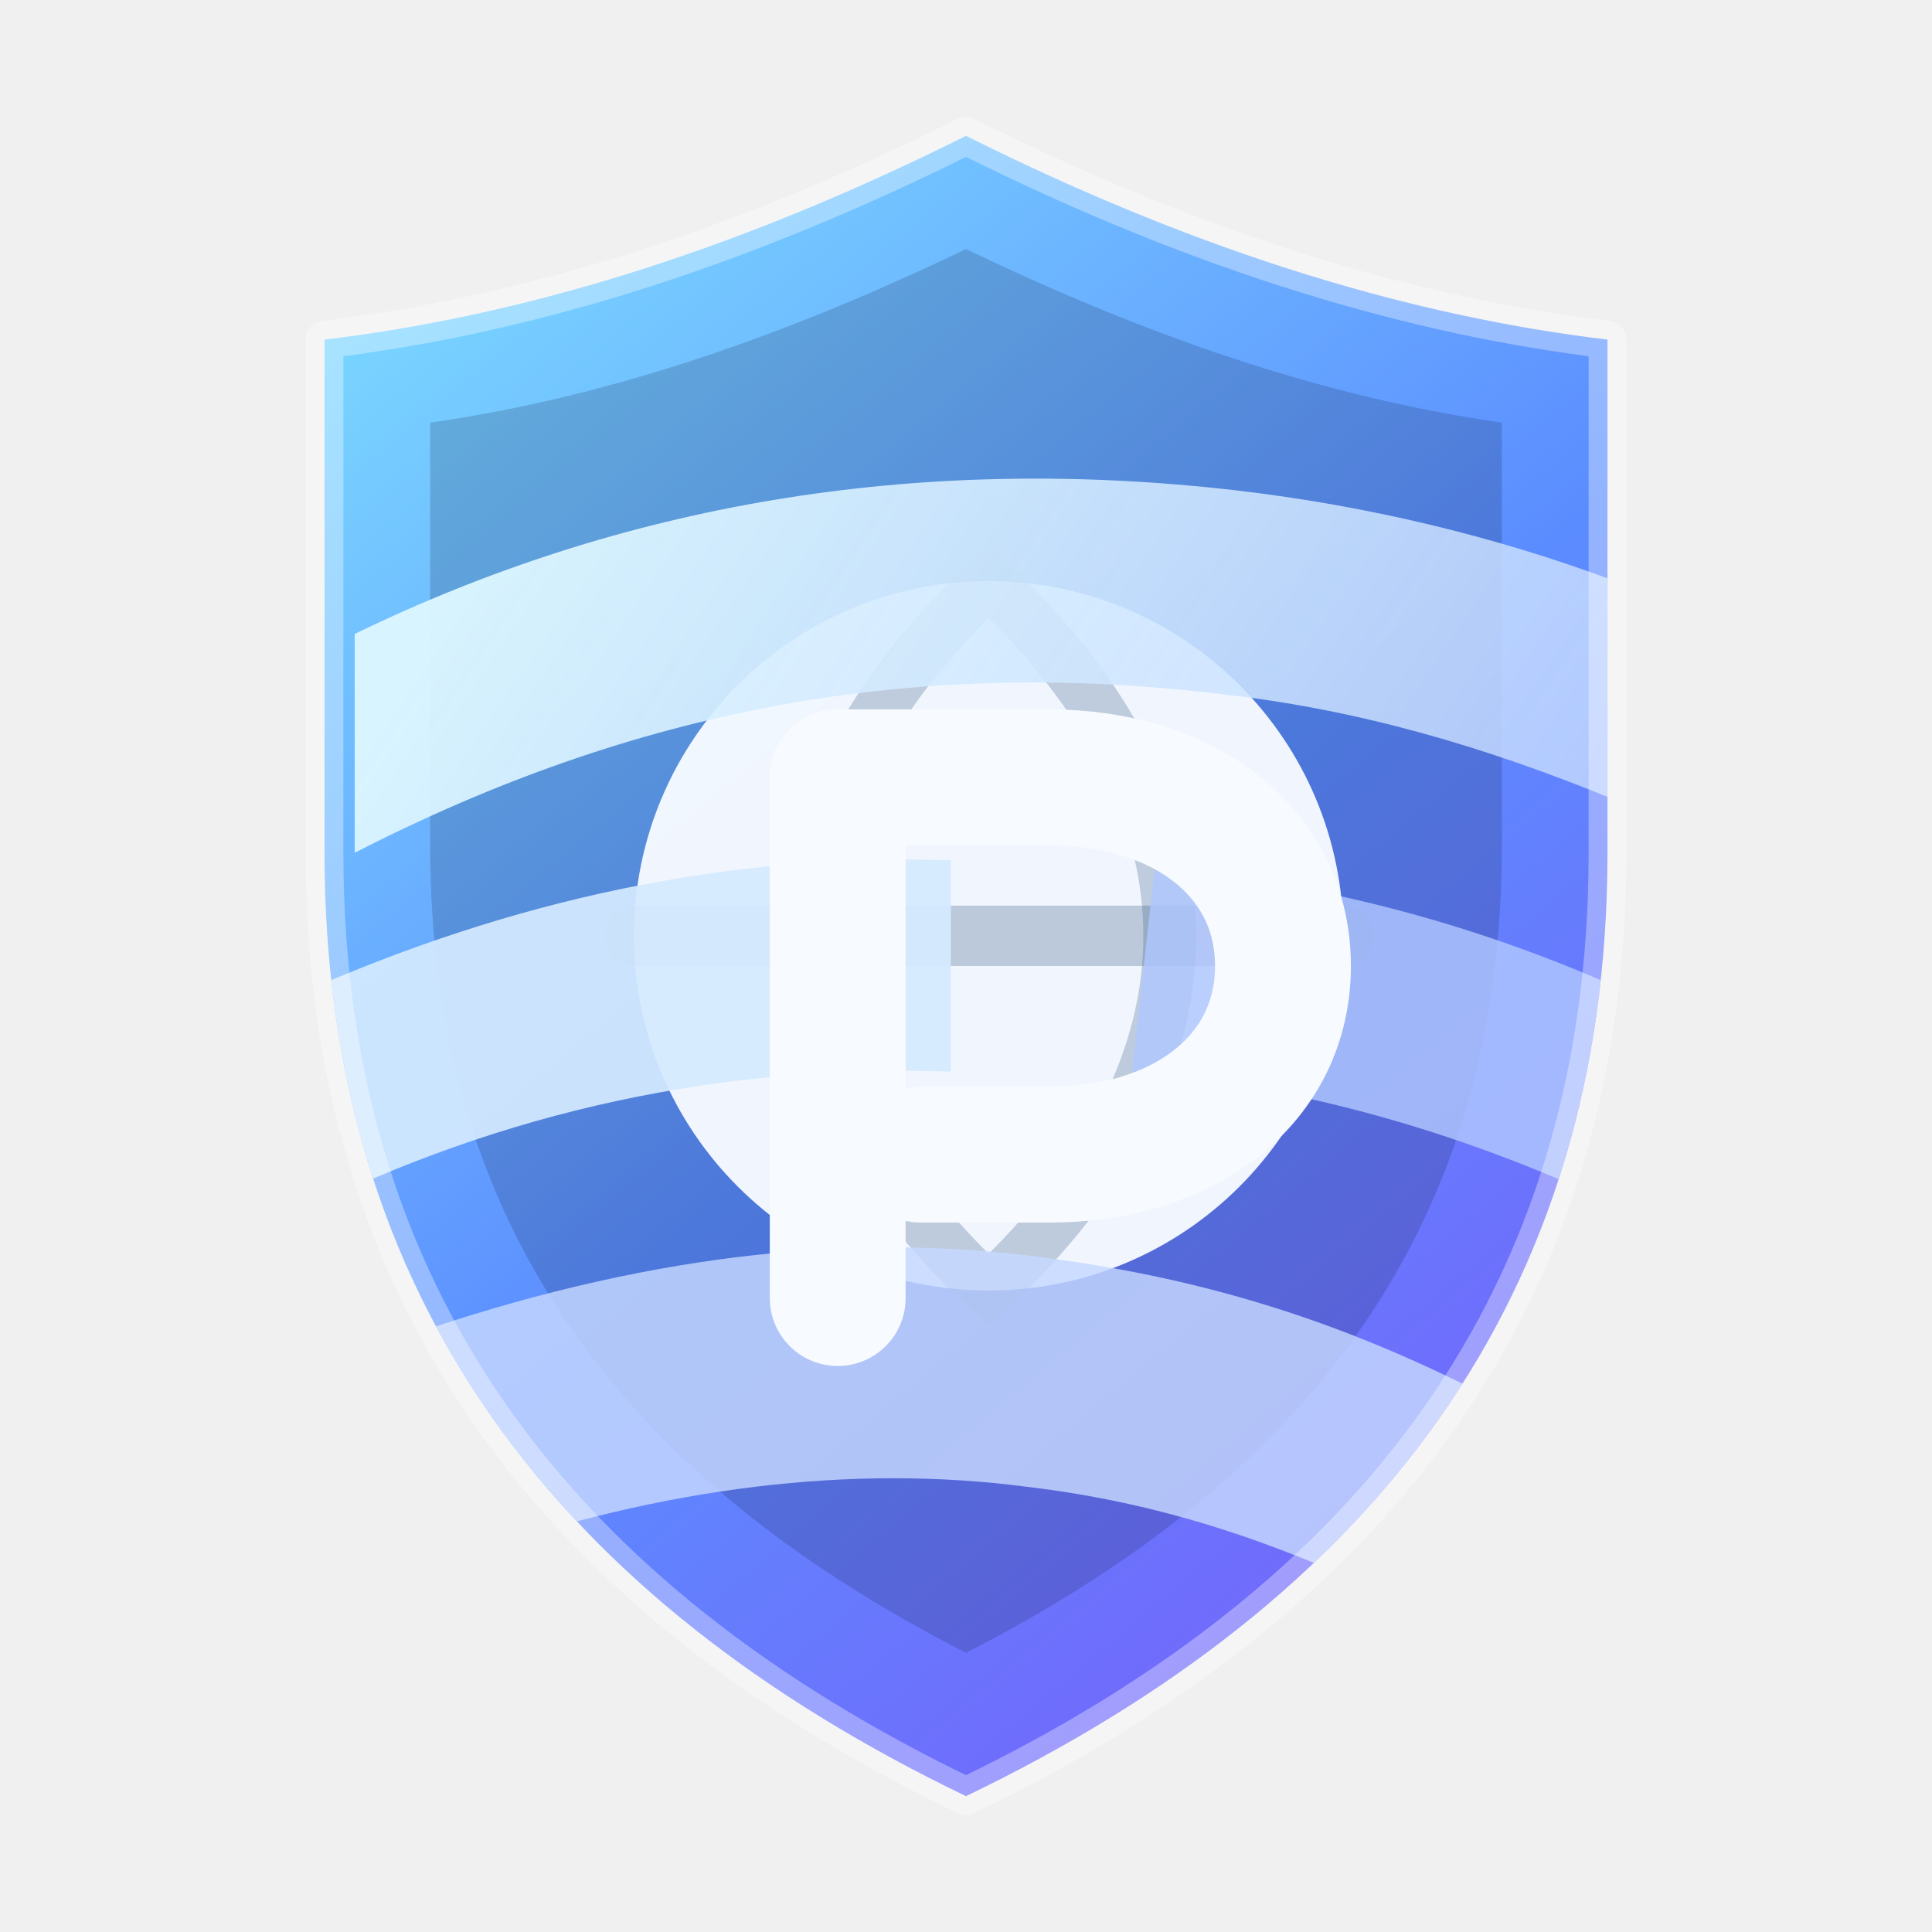
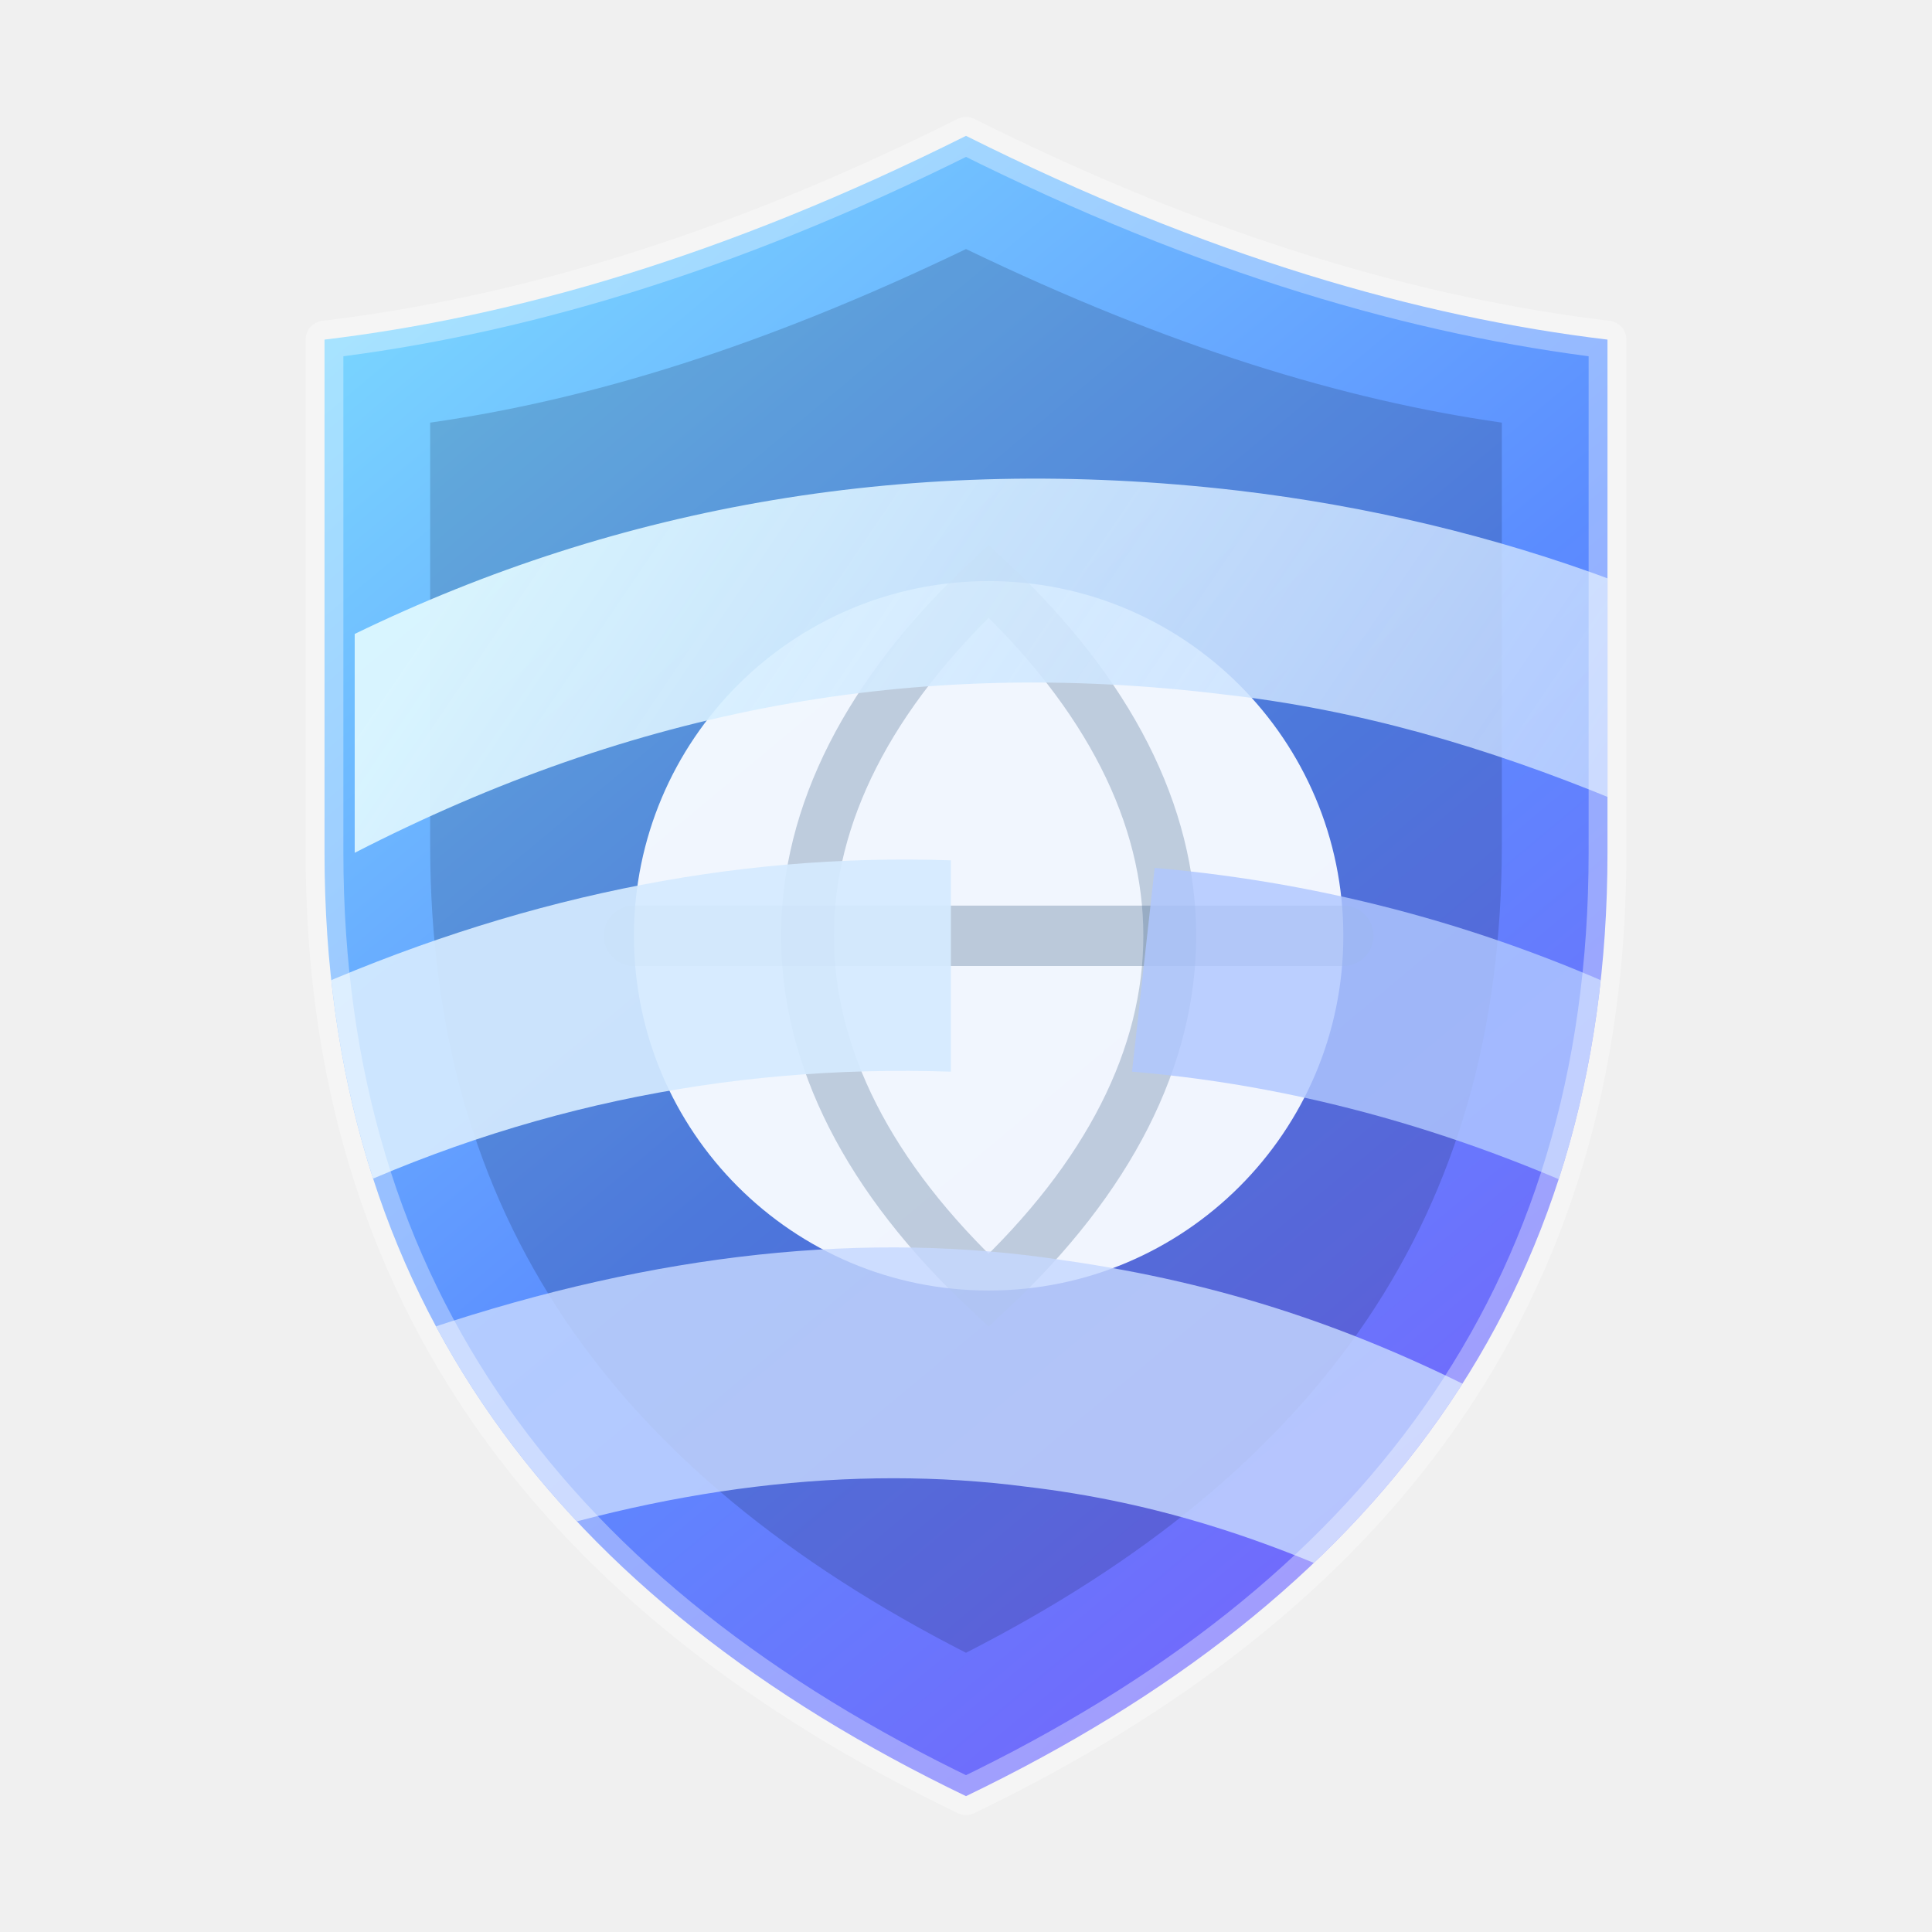
<svg xmlns="http://www.w3.org/2000/svg" viewBox="0 0 256 256" role="img" aria-labelledby="title desc">
  <defs>
    <linearGradient id="shieldFill" x1="48" y1="32" x2="210" y2="226" gradientUnits="userSpaceOnUse">
      <stop offset="0" stop-color="#7BD9FF" />
      <stop offset="0.52" stop-color="#5B8CFF" />
      <stop offset="1" stop-color="#7A5CFA" />
    </linearGradient>
    <linearGradient id="bandFill" x1="58" y1="80" x2="200" y2="176" gradientUnits="userSpaceOnUse">
      <stop offset="0" stop-color="#DDF7FF" stop-opacity="0.96" />
      <stop offset="1" stop-color="#BFD3FF" stop-opacity="0.78" />
    </linearGradient>
    <clipPath id="shieldClip">
      <path d="M128 18C96 34 68 42 43 45v68c0 59 31 99 85 125 54-26 85-66 85-125V45c-25-3-53-11-85-27Z" />
    </clipPath>
  </defs>
  <path d="M128 18C96 34 68 42 43 45v68c0 59 31 99 85 125 54-26 85-66 85-125V45c-25-3-53-11-85-27Z" fill="url(#shieldFill)" />
  <path d="M128 33C101 46 78 53 57 56v56c0 49 24 83 71 107 47-24 71-58 71-107V56c-21-3-44-10-71-23Z" fill="#0E1A38" fill-opacity="0.18" />
  <g clip-path="url(#shieldClip)">
    <circle cx="131" cy="124" r="47" fill="#F7FBFF" fill-opacity="0.96" />
    <path d="M84 124h94" fill="none" stroke="#47678F" stroke-width="8" stroke-linecap="round" opacity="0.32" />
    <path d="M131 77c16 15 24 31 24 47s-8 32-24 47c-16-15-24-31-24-47s8-32 24-47Z" fill="none" stroke="#47678F" stroke-width="7" opacity="0.30" />
    <path d="M47 84c35-17 74-24 117-19 17 2 34 6 50 12v29c-17-7-34-12-52-14-41-5-78 2-115 21Z" fill="url(#bandFill)" />
    <path d="M39 132c29-13 58-19 87-18v28c-30-1-59 5-87 19Z" fill="#D5EAFF" fill-opacity="0.92" />
    <path d="M153 115c23 2 45 8 66 18v29c-22-11-45-18-69-20Z" fill="#AFC7FF" fill-opacity="0.82" />
    <path d="M57 176c30-10 58-13 84-9 21 3 39 9 58 19l-12 27c-18-9-34-14-51-16-23-3-48 0-74 9Z" fill="#C5D8FF" fill-opacity="0.82" />
-     <path d="M111 103v69" fill="none" stroke="#F7FBFF" stroke-width="18" stroke-linecap="round" />
-     <path d="M111 103h28c18 0 31 10 31 25 0 15-13 25-31 25h-17" fill="none" stroke="#F7FBFF" stroke-width="18" stroke-linecap="round" stroke-linejoin="round" />
  </g>
  <path d="M128 18C96 34 68 42 43 45v68c0 59 31 99 85 125 54-26 85-66 85-125V45c-25-3-53-11-85-27Z" fill="none" stroke="#FFFFFF" stroke-opacity="0.34" stroke-width="5" stroke-linejoin="round" />
</svg>
